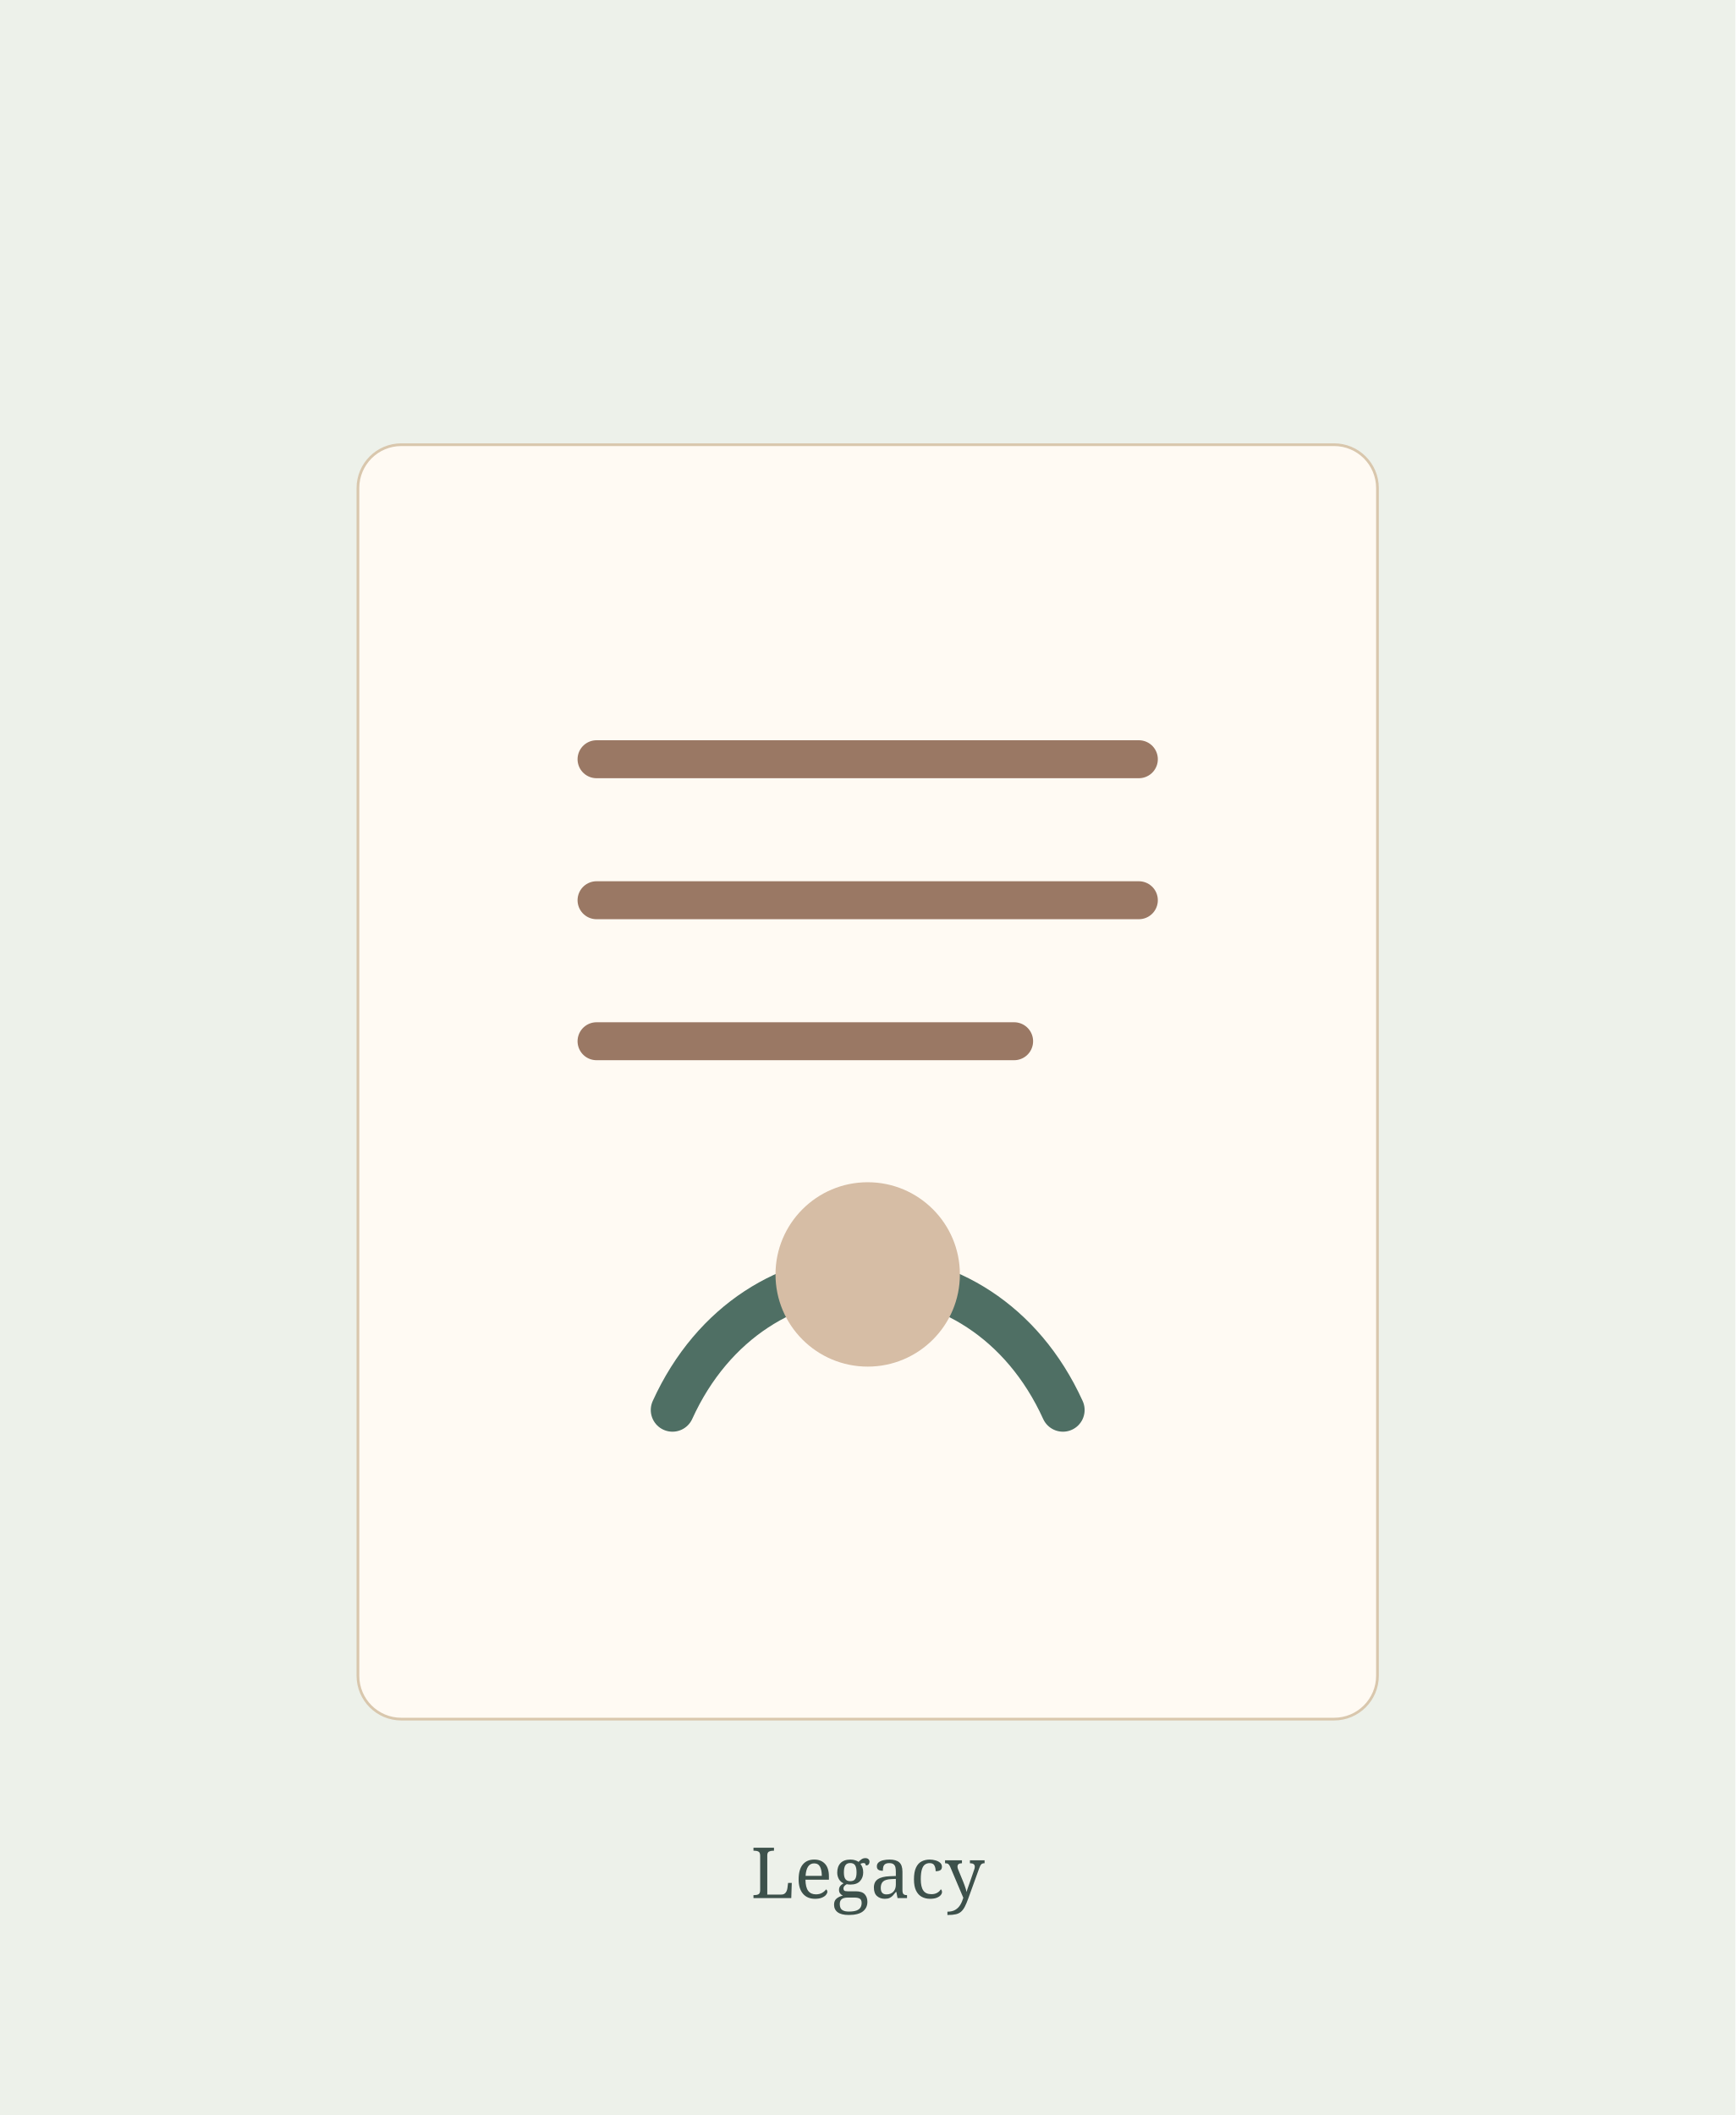
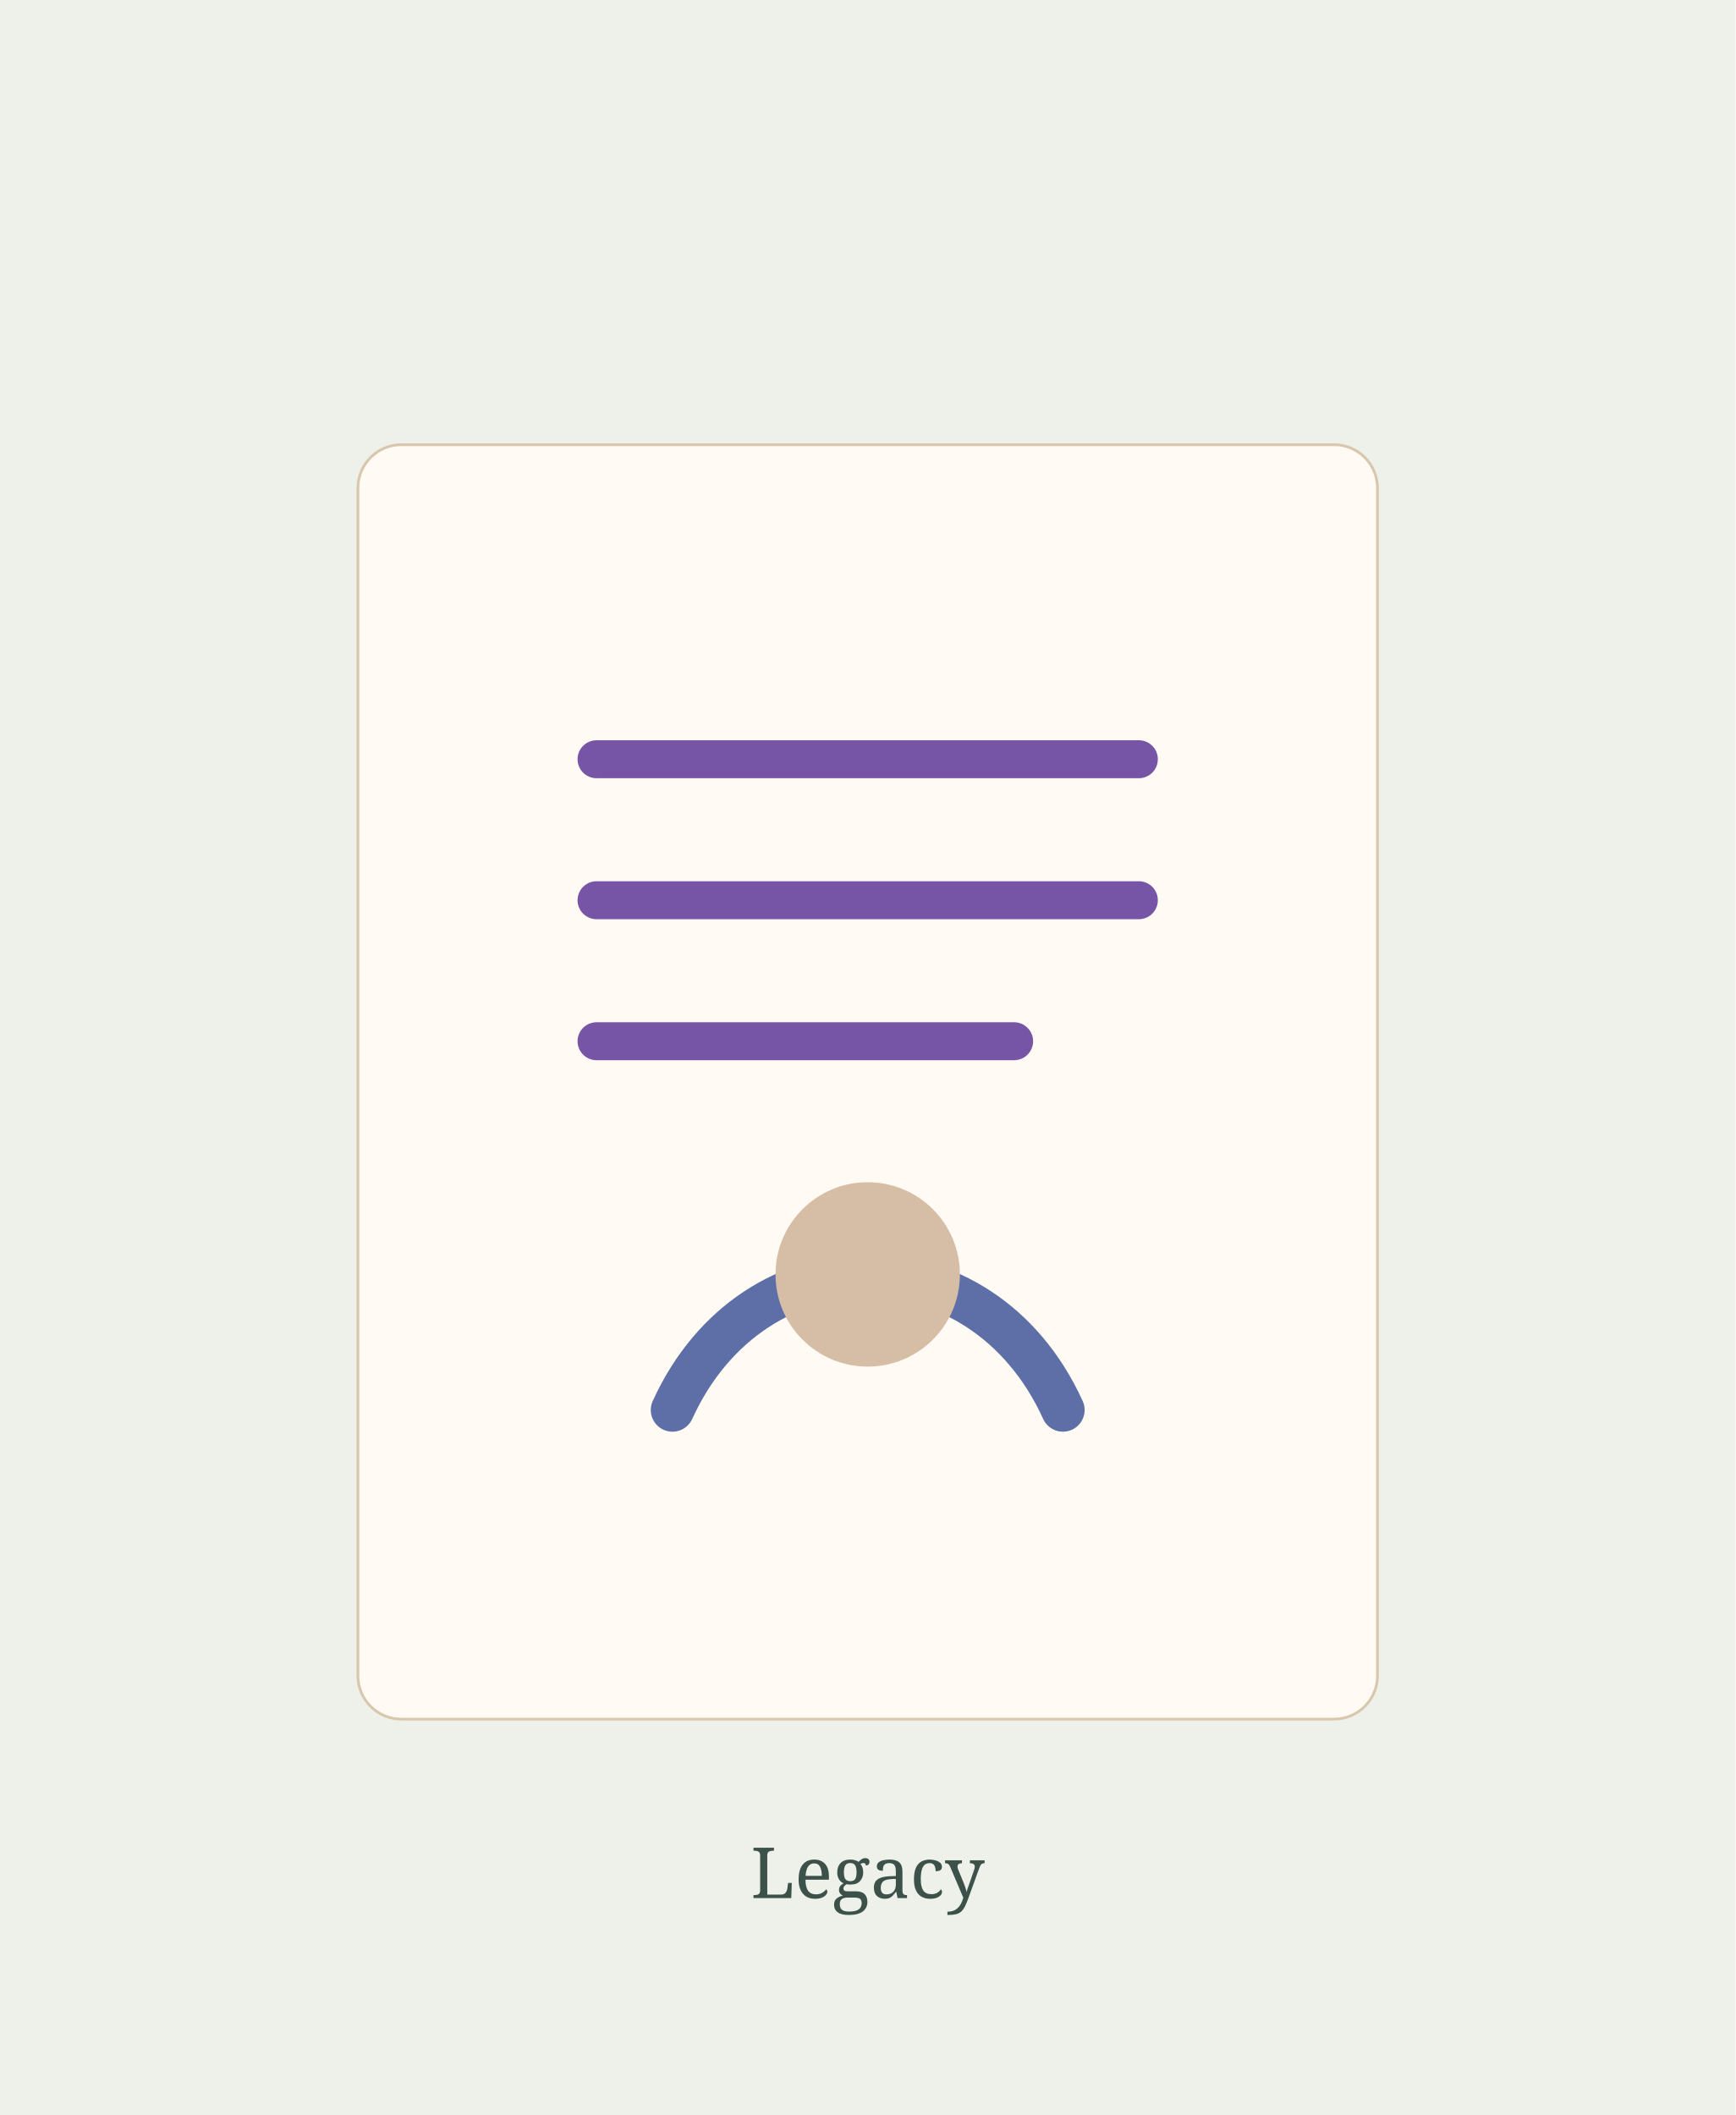
<svg xmlns="http://www.w3.org/2000/svg" viewBox="0 0 640 780" role="img" aria-labelledby="title">
  <rect width="640" height="780" fill="#edf1ea" />
  <rect x="132" y="164" width="376" height="470" rx="16" fill="#fffaf3" stroke="#d9c7ad" />
-   <path d="M220 280h200M220 332h200M220 384h154" stroke="#9a7864" stroke-width="14" stroke-linecap="round" />
-   <path d="M248 520c30-66 114-66 144 0" fill="none" stroke="#4f6f64" stroke-width="16" stroke-linecap="round" />
+   <path d="M220 280h200M220 332h200M220 384h154" stroke="#7655a6" stroke-width="14" stroke-linecap="round" />
+   <path d="M248 520c30-66 114-66 144 0" fill="none" stroke="#5e6fa8" stroke-width="16" stroke-linecap="round" />
  <circle cx="320" cy="470" r="34" fill="#d6bda5" />
  <text x="320" y="700" text-anchor="middle" font-family="Georgia, serif" font-size="26" fill="#3d514b">Legacy</text>
</svg>
